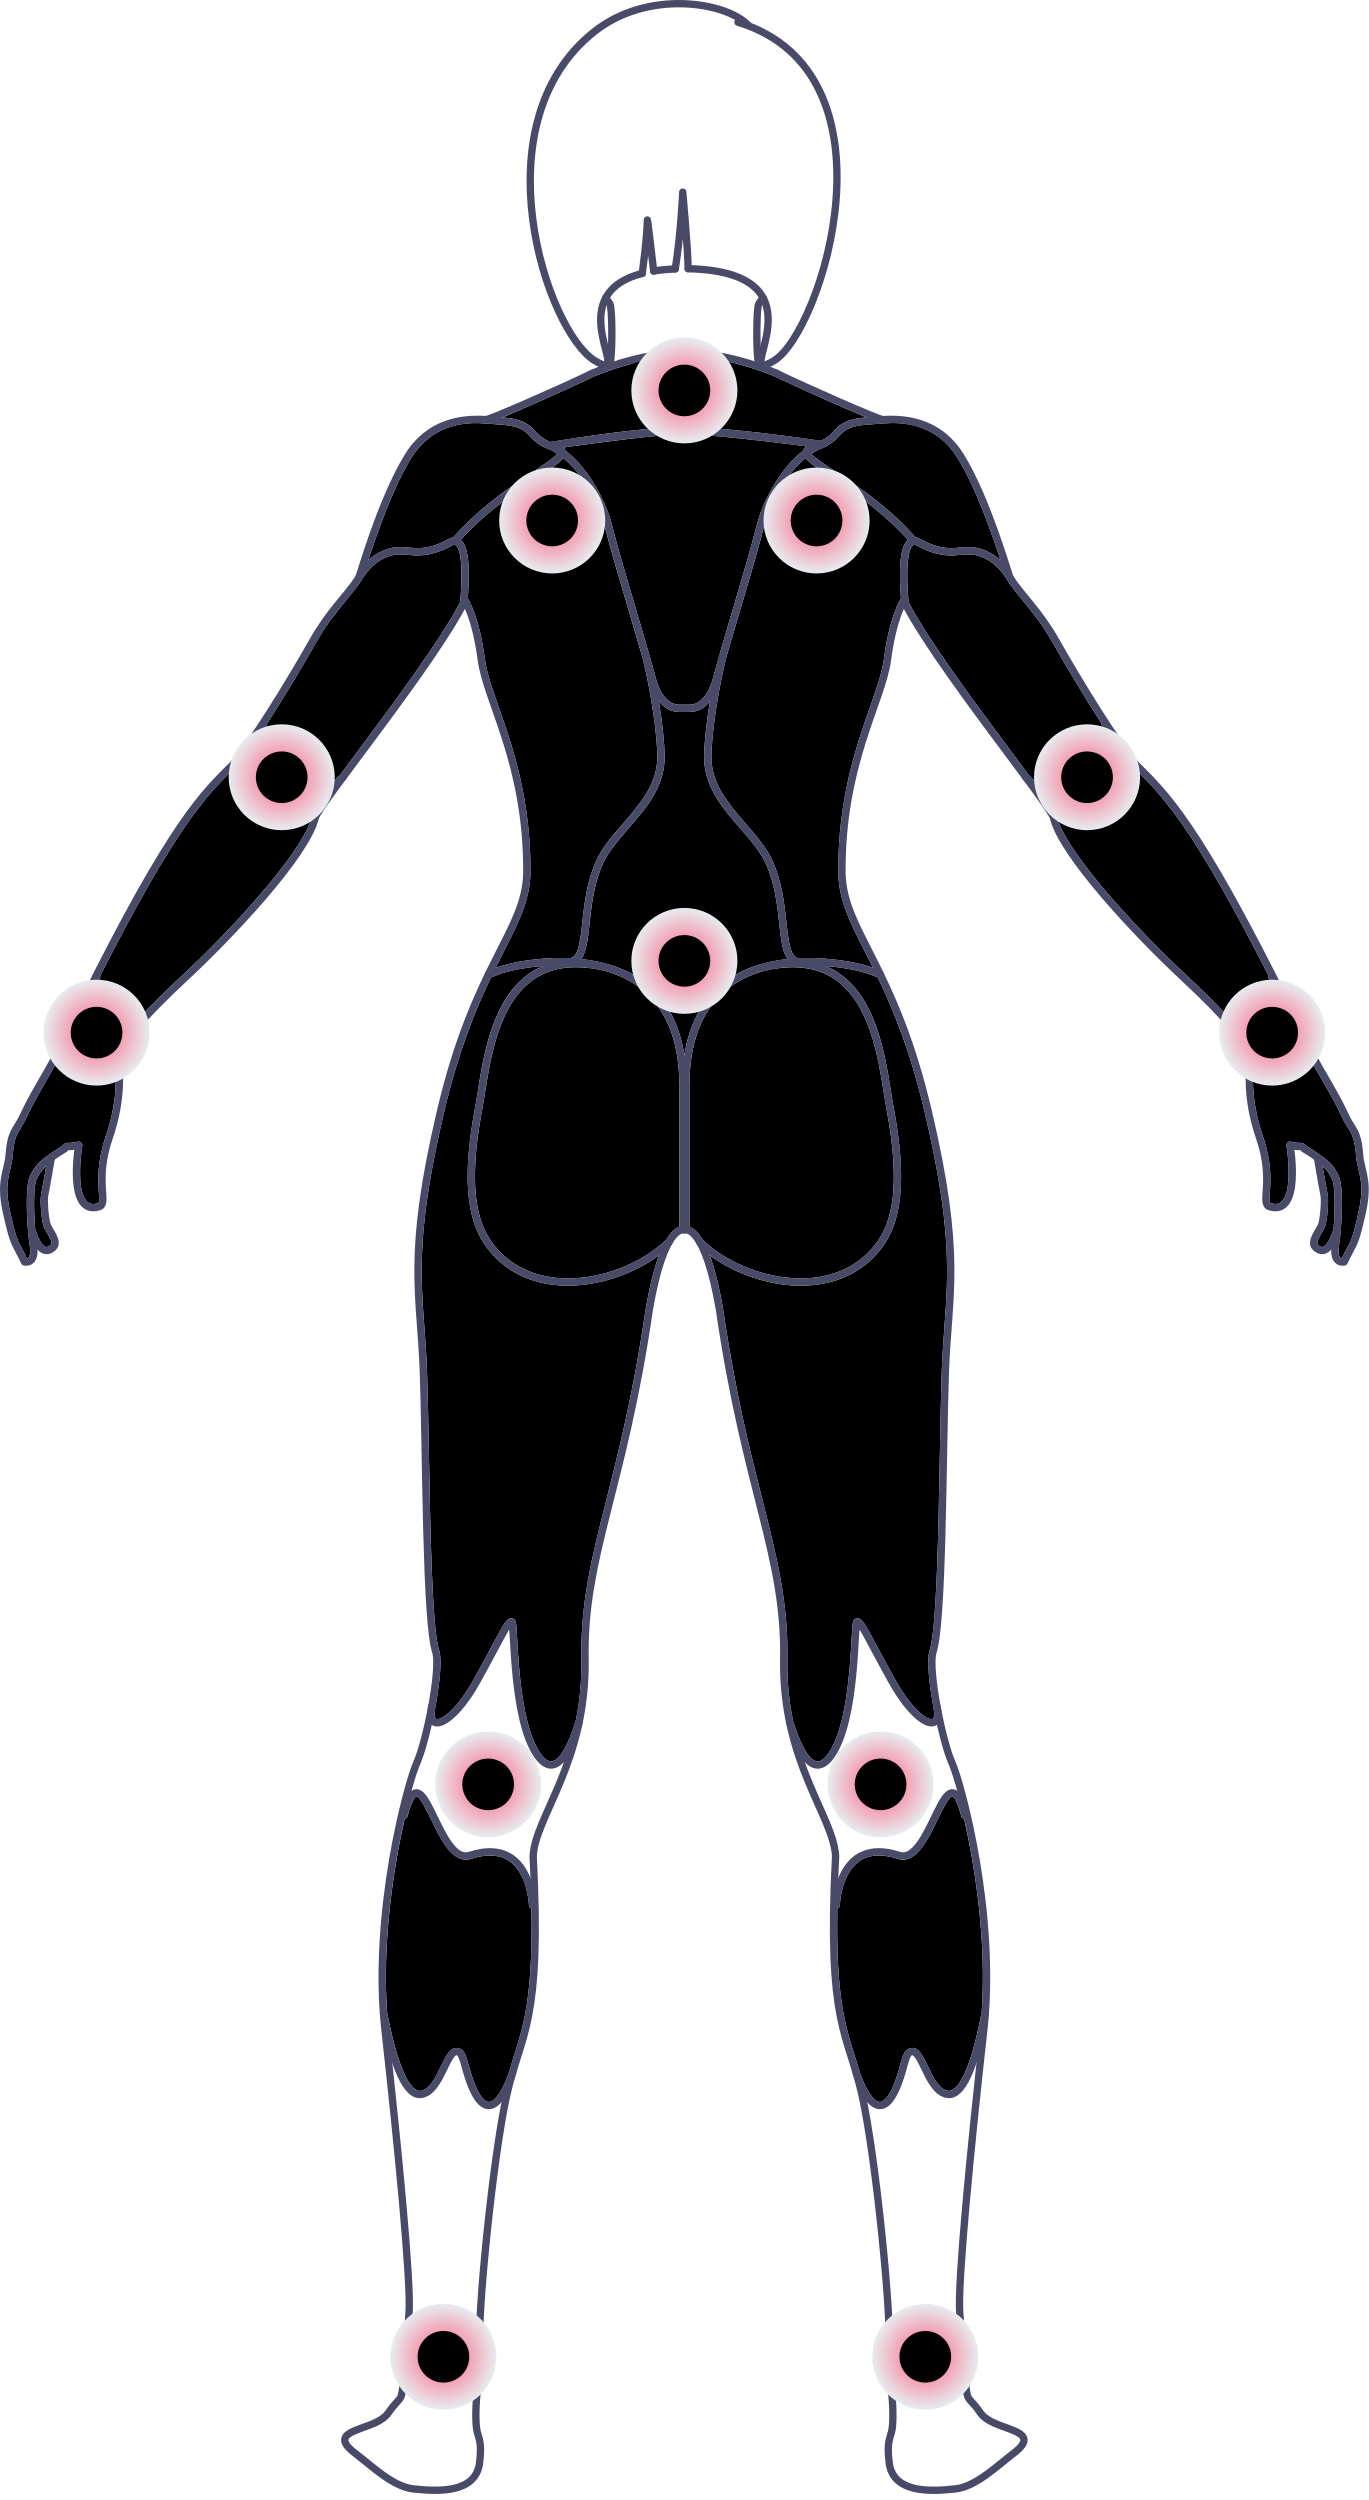
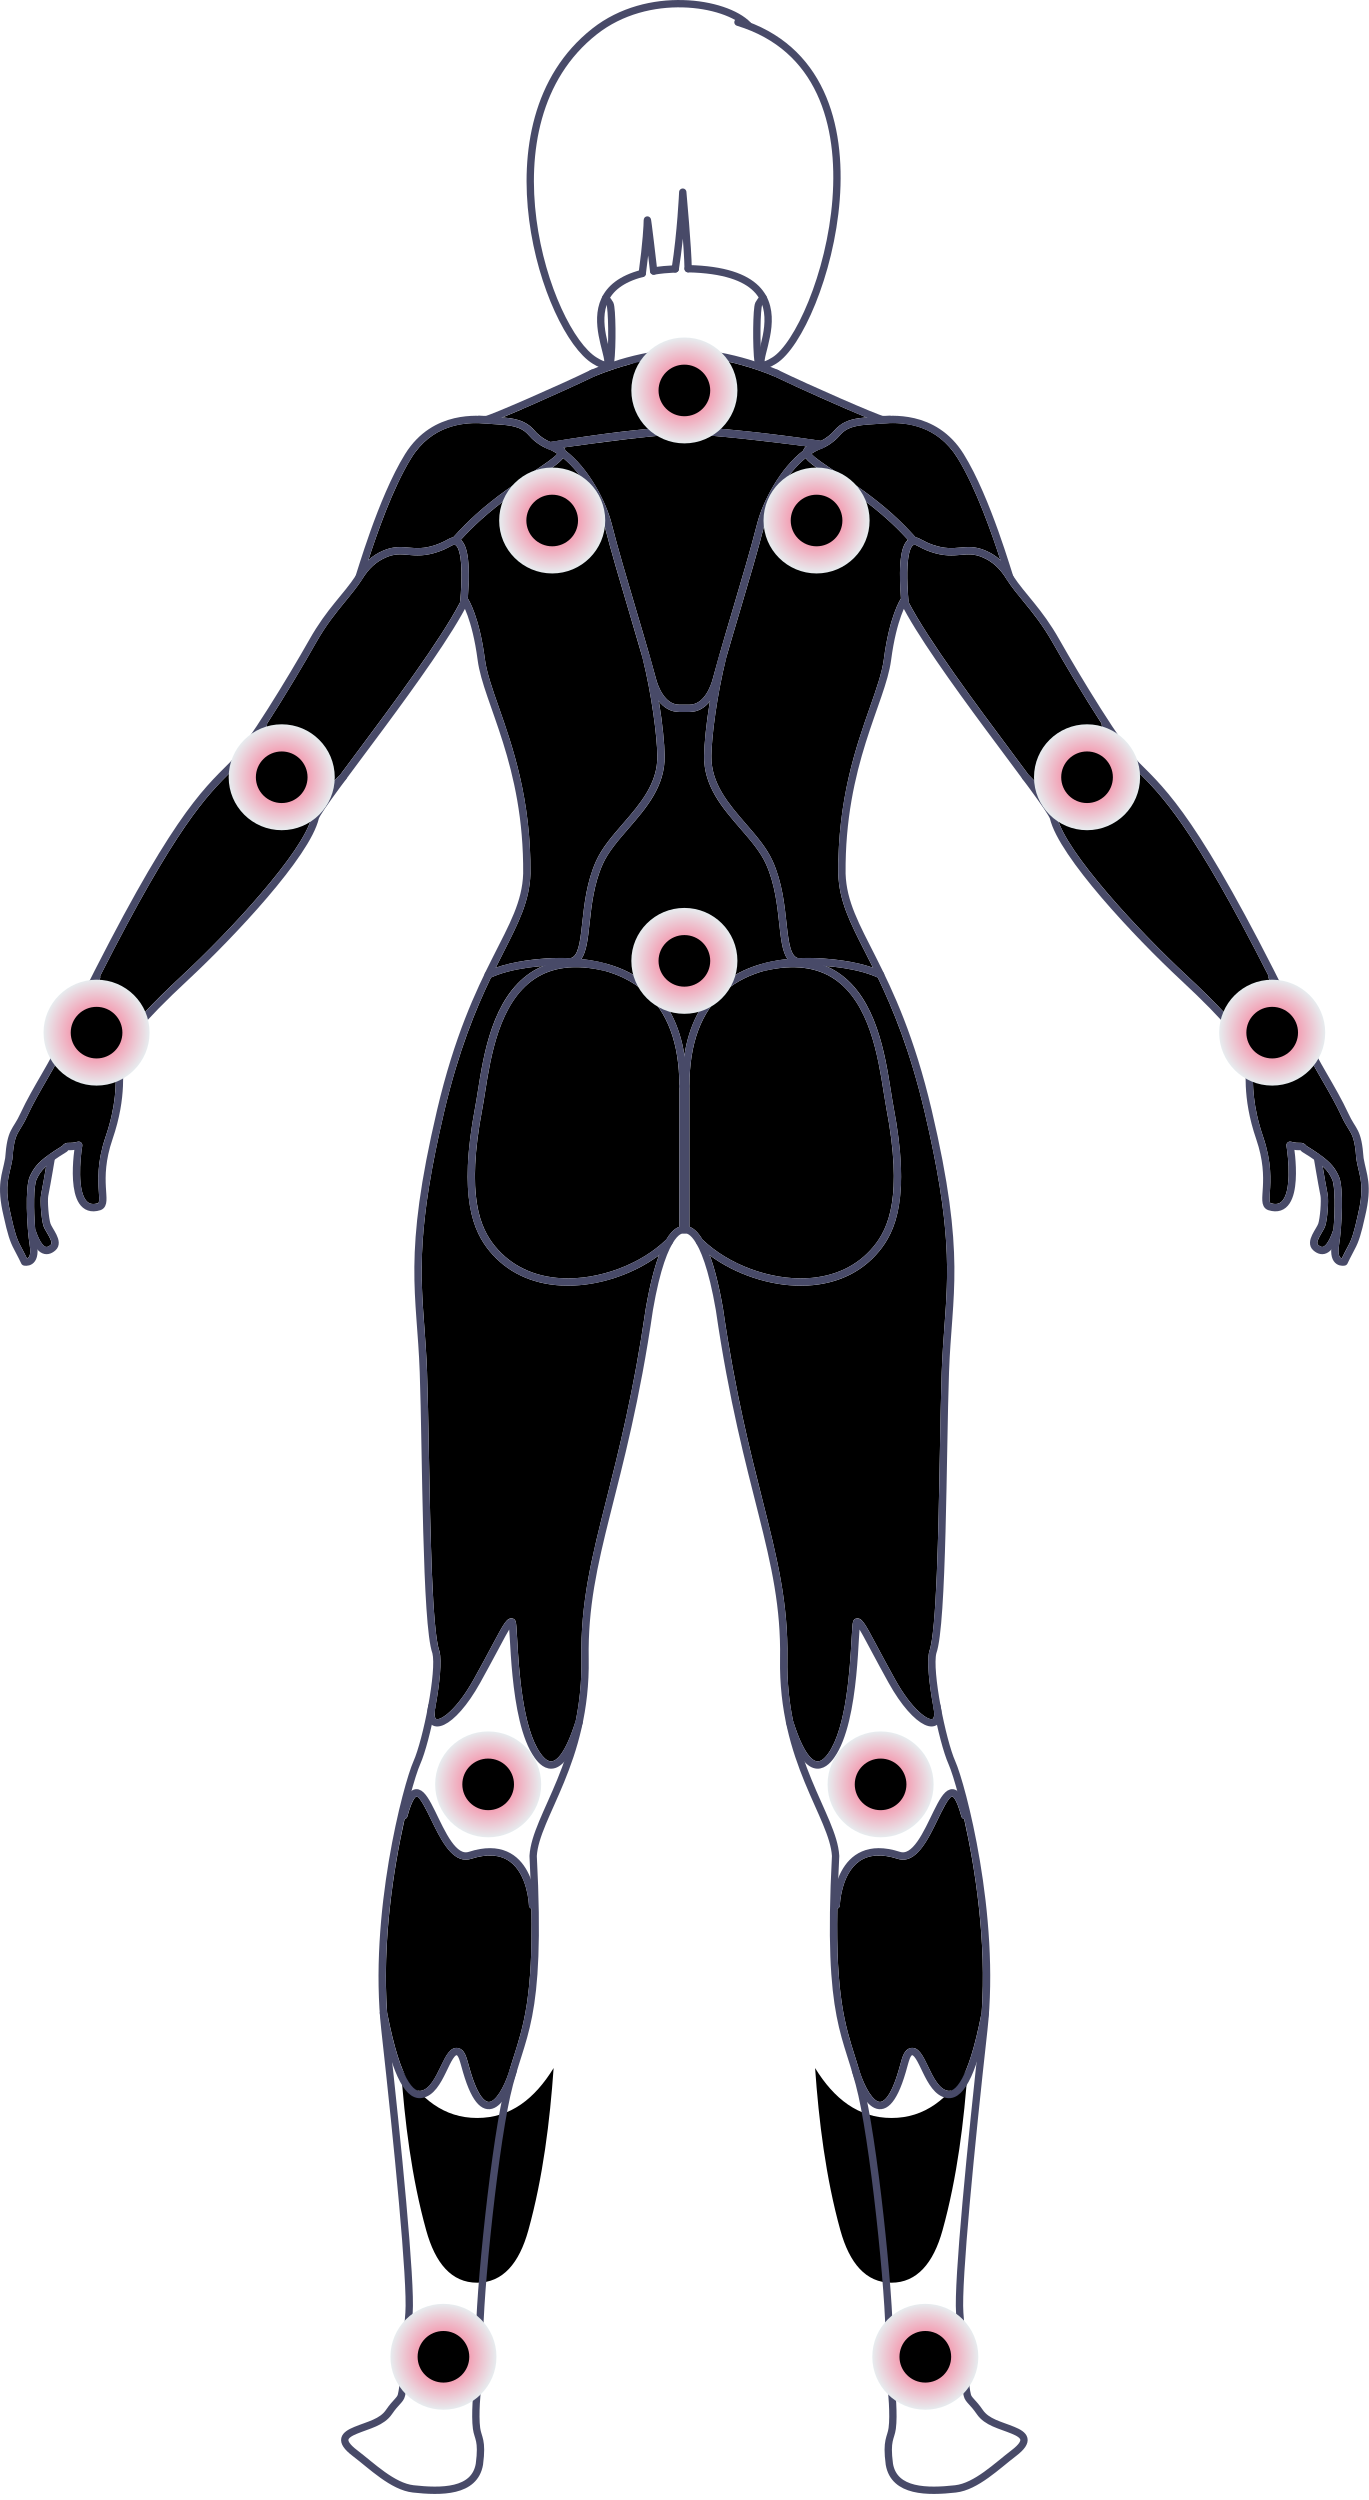
<svg xmlns="http://www.w3.org/2000/svg" viewBox="0 0 660.46 1206.46" fill="none" class="w-full mc:h-[700px] 2xl:h-[90vh] 3xl:h-[95vh] 4xl:h-screen sm:mx-auto object-fit">
  <defs>
    <radialGradient id="jointradial" cx="50%" cy="50%" r="50%" fx="50%" fy="50%">
      <stop offset="0%" style="stop-color: rgb(254, 91, 127); stop-opacity: 1;" />
      <stop offset="100%" style="stop-color: rgb(231, 236, 239); stop-opacity: 1;" />
    </radialGradient>
  </defs>
  <g>
    <path d="M309.94,131.94c-41.24,10.69-2.61,54.46-22.92,42.1-23.08-14.05-56.61-114.29-.12-158.85,25.77-20.33,63.21-14.33,74.07-3.12" fill="none" stroke="#484a68" stroke-linecap="round" stroke-linejoin="round" stroke-width="3.54" />
    <path d="M325.87,129.76c-3.85.18-7.32.52-10.42,1.04" fill="none" stroke="#484a68" stroke-linecap="round" stroke-linejoin="round" stroke-width="3.54" />
    <path d="M356.13,10.73c79.94,24.39,40.53,149.25,17.44,163.3-22.75,13.85,28.46-42.74-41.48-44.36" fill="none" stroke="#484a68" stroke-linecap="round" stroke-linejoin="round" stroke-width="3.54" />
  </g>
  <g id="lowerback" class="bodymap text-mw-gray active:text-mw-red-700 lg:hover:text-mw-red-100">
    <path d="M380.01,462.82c-11.24,1.19-23.1,4.71-32.54,12.83-9.15,7.88-14.91,19.1-17.19,33.46-2.3-14.36-8.05-25.58-17.2-33.46-9.43-8.11-21.3-11.63-32.53-12.83,2.5-3.6,3.18-9.88,3.98-17.21.92-8.48,2.06-19.06,6.36-28.62,2.66-5.91,7.36-11.34,12.35-17.1,8.72-10.06,17.74-20.47,17.53-35.15-.09-5.99-1.05-15.55-2.79-26.26,2.29,2.84,5.49,5.12,9.88,5.12h4.83c4.4,0,7.59-2.28,9.88-5.12-1.75,10.71-2.7,20.27-2.79,26.26-.21,14.69,8.81,25.09,17.53,35.15,4.99,5.76,9.69,11.19,12.35,17.1,4.3,9.56,5.44,20.14,6.37,28.63.79,7.32,1.47,13.61,3.98,17.2Z" fill="currentColor" />
  </g>
  <g id="traps" class="bodymap text-mw-gray active:text-mw-red-700 lg:hover:text-mw-red-100">
    <path d="M251.9,197.43c.12-.06.25-.11.37-.17,1.81-.78,3.7-1.6,5.61-2.44.13-.06.27-.11.39-.17,10.01-4.41,20.95-9.38,27.91-12.74,0,0,.02-.02.03,0,.05-.02.12-.04.18-.07.12-.05,7.19-3.23,17.36-5.97,10.51-4.17,18.24-5.25,32.85-3.65,19.8,1.64,37.37,9.53,37.57,9.63.08.04.17.07.25.09,11.09,5.36,32.27,14.8,43.67,19.48-5.23.44-9.55,1.27-13.08,4.06-1.07.84-1.74,1.58-2.38,2.3-.68.77-1.39,1.56-2.75,2.63-1.32,1.04-2.54,1.79-3.67,2.34h0s-.04,0-.05,0c-.16-.03-.35-.05-.59-.09-.05,0-.12-.02-.17-.03-.23-.04-.48-.07-.75-.11-.08-.02-.17-.03-.26-.04h-.03c-.16-.03-.32-.05-.49-.07-.17-.03-.35-.05-.53-.08-.34-.05-.7-.11-1.08-.16h-.03c-.06,0-.12-.02-.19-.03-.18-.03-.35-.05-.53-.08-.1-.02-.2-.03-.31-.04-.09,0-.18-.03-.27-.04-.04,0-.07,0-.1-.02-.17-.02-.35-.04-.52-.07-.03,0-.05,0-.09-.02-.04,0-.07,0-.11,0,0,0-.03,0-.04,0-.19-.03-.39-.05-.58-.08-.04,0-.08-.02-.12-.02-.21-.04-.43-.06-.64-.1-.05,0-.1,0-.14-.02-.04,0-.07,0-.11-.02-.44-.06-.91-.12-1.38-.19-.35-.04-.7-.1-1.05-.15-.59-.08-1.21-.16-1.83-.25-.86-.12-1.75-.23-2.67-.35-.43-.06-.87-.12-1.31-.18-.3-.04-.59-.07-.9-.11-.27-.04-.56-.07-.85-.12-.36-.04-.74-.09-1.11-.14-.12-.02-.24-.03-.36-.04-1.33-.17-2.7-.34-4.1-.51-.76-.1-1.54-.19-2.32-.28-1.36-.16-2.73-.33-4.12-.49-.41-.04-.82-.09-1.23-.14-.21-.02-.43-.04-.65-.07-.61-.07-1.22-.14-1.83-.2-.23-.03-.47-.05-.7-.08-.38-.04-.77-.08-1.16-.12-.41-.04-.82-.09-1.24-.13-.41-.04-.82-.09-1.24-.12-.22-.03-.44-.05-.67-.07-.31-.04-.63-.06-.94-.1-.29-.03-.58-.06-.87-.09-.24-.03-.47-.04-.71-.07-.59-.06-1.19-.11-1.77-.17-.82-.08-1.66-.16-2.47-.23-.42-.04-.82-.07-1.23-.11l-1.22-.11c-.41-.04-.81-.07-1.21-.1-.41-.04-.81-.06-1.21-.1-.81-.06-1.59-.12-2.39-.18-.78-.06-1.56-.12-2.34-.16-.38-.03-.76-.05-1.14-.07-.76-.04-1.52-.09-2.26-.12-.37-.02-.74-.04-1.1-.05h-.05c-.27-.02-.53-.03-.79-.04-.08,0-.17,0-.25,0-.28,0-.56-.02-.84-.03-.35-.02-.71-.03-1.06-.04-.12,0-.25,0-.37,0-.03,0-.05,0-.07,0-.27,0-.53,0-.79-.02-.28,0-.56,0-.83-.02-.74,0-1.47-.02-2.17-.02-.25,0-.5,0-.75,0-20.32.14-57.83,6.33-63.22,7.23-.31-.12-.62-.24-.93-.34-1.22-.58-2.58-1.37-4.06-2.53-1.36-1.07-2.06-1.86-2.75-2.63-.64-.72-1.3-1.46-2.37-2.3-3.53-2.79-7.85-3.62-13.08-4.06,2.69-1.11,5.92-2.47,9.44-3.98Z" fill="currentColor" />
  </g>
  <g id="hands" class="bodymap text-mw-gray active:text-mw-red-700 lg:hover:text-mw-red-100">
    <path d="M638.26,562.82c.68,4,1.69,9.79,2.45,13.64.58,2.94-.12,12.02-1.18,15.18-.33.98-.97,2.08-1.67,3.24-1.59,2.68-2.81,4.98-1.71,5.93,1.33,1.15,2.06.96,2.3.88.74-.2,2.71-1.41,4.95-8.17.04-.1.07-.19.12-.28.81-9.57.76-21.05-.63-24.03-1.02-2.19-1.99-4.01-4.64-6.4Z" fill="currentColor" />
    <path d="M655.61,564.41c-.36-1.56-.74-3.18-1.06-5.01,0-.05,0-.11-.02-.17-.68-9.53-1.91-11.48-3.93-14.73-.91-1.48-1.96-3.14-3.15-5.74-2.69-5.86-6.23-11.99-9.66-17.92-3.83-6.64-7.45-12.92-9.19-17.73-2.05-5.64-5.32-11.41-7.3-14.67.54,6.88-1.25,12.79-5.39,16.09-1.91,1.53-5.1,2.98-8.8,2.98-.64,0-1.3-.04-1.97-.14-.33-.04-.64-.1-.95-.17.19.61.32,1.18.38,1.7.18,1.9.14,4.03.1,6.5-.14,7.56-.33,17.93,4.92,33.26,4.19,12.25,3.6,21.25,3.24,26.63-.19,2.68-.34,5,.33,5.33,2.21.68,3.9.48,5.17-.62,5.06-4.4,3.51-21,2.49-27.03-.1-.58.11-1.19.54-1.59.44-.41,1.05-.56,1.64-.42,2.33.58,3.45.56,4.2.54,1.41-.04,2.21.17,3.29,1.5,2.45,1.5,4.46,2.8,6.14,4.01.09.05.18.11.26.19,5.72,4.09,7.49,6.75,9.23,10.48,2.45,5.27,1.43,24.85.07,33.33-.66,4.12.2,5.47.61,5.86.23.21.5.33.74.38.64-1.33,1.84-3.77,3.14-6.13,1.73-3.17,2.84-6.77,4.61-14.82,2.76-11.56,1.63-16.34.32-21.89Z" fill="currentColor" />
    <path d="M21,591.65c-1.05-3.16-1.76-12.25-1.18-15.18.76-3.85,1.77-9.64,2.45-13.64-2.65,2.39-3.62,4.21-4.64,6.4-1.39,2.98-1.44,14.46-.63,24.03.05.09.09.19.12.28,2.24,6.76,4.21,7.96,4.95,8.17.24.07.97.27,2.3-.88,1.1-.95-.12-3.25-1.71-5.93-.69-1.16-1.34-2.26-1.67-3.24Z" fill="currentColor" />
    <path d="M56.33,507.21c-.31.07-.62.12-.95.17-.66.1-1.33.14-1.97.14-3.7,0-6.89-1.45-8.8-2.98-4.14-3.3-5.93-9.21-5.39-16.09-1.99,3.26-5.26,9.02-7.29,14.67-1.75,4.81-5.37,11.09-9.2,17.73-3.43,5.93-6.97,12.06-9.66,17.92-1.19,2.6-2.23,4.27-3.15,5.74-2.02,3.25-3.24,5.2-3.93,14.73,0,.05,0,.11-.02.17-.32,1.84-.7,3.45-1.06,5.01-1.31,5.55-2.44,10.33.31,21.85,1.77,8.09,2.89,11.69,4.63,14.86,1.28,2.36,2.49,4.8,3.13,6.13.25-.05.51-.16.74-.38.41-.39,1.28-1.73.62-5.86-1.36-8.48-2.39-28.06.06-33.33,1.75-3.72,3.5-6.4,9.23-10.49.08-.06.17-.12.26-.18,1.68-1.2,3.7-2.51,6.14-4.01,1.08-1.33,1.89-1.53,3.29-1.5.74.02,1.87.04,4.2-.54.59-.14,1.2,0,1.64.42.43.41.65,1.01.54,1.59-1.02,6.03-2.57,22.63,2.49,27.03,1.27,1.1,2.96,1.3,5.17.62.66-.33.51-2.65.34-5.33-.36-5.38-.96-14.38,3.23-26.63,5.25-15.32,5.06-25.69,4.92-33.26-.04-2.47-.08-4.6.09-6.48.06-.53.19-1.11.39-1.73Z" fill="currentColor" />
  </g>
  <g id="forearms" class="bodymap text-mw-gray active:text-mw-red-700 lg:hover:text-mw-red-100">
    <path d="M613.72,501.78c-.35.28-3.59,2.73-8.06,2.1-1.4-.19-2.62-.67-3.67-1.27-4.38-7.17-14.25-17.86-29.86-32.37-21.84-20.31-58.01-58.94-62.02-76.09,0-.04-.02-.09-.04-.13-.36-1.12-1.61-3.22-3.78-6.39,2.71,1.8,4.97,2.67,6.87,2.67.66,0,1.28-.11,1.85-.32,4.37-1.6,4.69-8.12,5-14.43.17-3.57.41-8.47,1.67-9.39,1.35-.99,4.1.13,6.53,1.13,2.92,1.19,5.96,2.42,8.06.55,1.49-1.34,2.19-3.8.96-10.26,3.98,5.78,7.52,10.48,10.06,13.01l1.42,1.42c11.99,11.91,26.75,26.58,63.53,99.03-.14.46-.11.97.16,1.42,7.56,12.98,6.61,25.1,1.33,29.33Z" fill="currentColor" />
    <path d="M154.26,387.62c-2.17,3.17-3.42,5.26-3.78,6.39-.02.04-.03.09-.04.13-4.01,17.16-40.17,55.78-62.02,76.09-15.61,14.5-25.48,25.19-29.86,32.37-1.05.6-2.28,1.08-3.68,1.27-4.48.64-7.71-1.81-8.06-2.1-5.28-4.23-6.23-16.35,1.33-29.33.27-.45.31-.96.16-1.42,36.79-72.46,51.53-87.12,63.53-99.03l1.42-1.42c2.54-2.54,6.09-7.24,10.07-13.02-1.24,6.48-.53,8.95.96,10.28,2.1,1.88,5.13.65,8.06-.55,2.43-1,5.18-2.12,6.53-1.13,1.26.92,1.5,5.81,1.67,9.39.31,6.31.63,12.83,5,14.43.58.21,1.2.32,1.85.32,1.9,0,4.16-.88,6.87-2.67Z" fill="currentColor" />
  </g>
  <g id="triceps" class="bodymap text-mw-gray active:text-mw-red-700 lg:hover:text-mw-red-100">
    <path d="M533.9,365.2c-.45.4-3.09-.67-4.36-1.19-3.12-1.27-7.01-2.87-9.96-.71-2.62,1.92-2.85,6.63-3.12,12.07-.21,4.43-.51,10.49-2.68,11.29-1.21.44-5.32.08-17.43-12.78,0,0,0,0-.02-.02,0,0,0-.02-.02-.03-2.3-3.1-4.88-6.58-7.76-10.45-17.18-23.05-40.56-54.4-50.07-72.78h0c-2.06-24.21,1.46-27.34,2.6-27.73.36-.12.64-.02,2.12.79,1.28.7,3.05,1.65,5.84,2.63,6.48,2.24,10.81,1.84,14.63,1.5,3.45-.32,6.42-.58,10.55,1.19,4.74,2.03,8.43,5.4,11.59,10.61.03.04.05.09.08.13h0s.02.04.03.06c2.38,3.65,5.07,6.92,7.91,10.38,4.34,5.29,9.27,11.28,14.3,20.2,5.24,9.29,14.76,25.38,23.52,38.89h0c-.04.26-.03.52.04.78,3.7,12.99,2.47,14.92,2.19,15.17Z" fill="currentColor" />
    <path d="M222.06,290.59h0c-9.51,18.39-32.89,49.74-50.07,72.79-2.9,3.88-5.49,7.38-7.81,10.49,0,0-.02.02-.02.03-12.09,12.83-16.19,13.19-17.4,12.75-2.17-.8-2.46-6.86-2.68-11.29-.27-5.44-.5-10.15-3.12-12.07-2.94-2.16-6.83-.57-9.96.71-1.27.52-3.91,1.59-4.36,1.19-.28-.26-1.52-2.19,2.19-15.17.07-.26.09-.52.04-.77h0c8.76-13.51,18.28-29.6,23.52-38.9,5.03-8.92,9.96-14.91,14.31-20.2,2.8-3.42,5.45-6.64,7.81-10.24.04-.04.06-.1.1-.14.02-.02.03-.04.04-.06.03-.04.04-.08.07-.12,3.17-5.21,6.85-8.59,11.6-10.62,4.13-1.78,7.11-1.51,10.55-1.19,3.82.35,8.15.74,14.63-1.5,2.79-.97,4.55-1.93,5.84-2.63,1.48-.81,1.76-.91,2.13-.78,1.13.38,4.65,3.51,2.59,27.71Z" fill="currentColor" />
  </g>
  <g id="calves" class="bodymap text-mw-gray active:text-mw-red-700 lg:hover:text-mw-red-100">
    <path d="M473.74,971.18c-6.85,35.29-13.61,38.19-16.21,37.81-4.33-.65-7.19-6.57-9.69-11.81-2.5-5.19-4.65-9.69-8.52-8.79-2.86.69-3.74,3.86-4.95,8.24-.19.73-.42,1.52-.66,2.34-4.01,13.81-7.63,15.35-9,15.38h-.04c-3.31,0-7.37-7.15-9.69-14.25-.04-.11-.07-.21-.11-.32,0-.02,0-.04-.02-.06-.07-.24-.13-.47-.21-.7-.03-.11-.05-.21-.09-.32-.65-2.18-1.31-4.26-1.96-6.31-4.73-14.93-9.24-29.14-8.5-71.3.69-.21,1.2-.86,1.21-1.63,0-.15.51-14.98,9.36-21.23,4.63-3.26,10.86-3.67,18.53-1.19,8.78,2.84,14.64-9.25,19.34-18.98,2.01-4.16,5.37-11.1,6.97-11.1.02,0,.04,0,.04,0,.08,0,1.88.27,4.4,9.63.18.65.71,1.13,1.34,1.26,5.35,23.71,10.86,59.33,8.45,93.34Z" fill="currentColor" />
    <path d="M247.94,992.39c-.66,2.05-1.31,4.13-1.96,6.31-.12.4-.25.81-.37,1.22,0,0,0,.02,0,.03s0,.02,0,.03,0,0,0,.02c0,.04-.03.08-.04.12-2.3,7.1-6.36,14.24-9.68,14.24h-.04c-1.37-.03-4.99-1.57-9-15.38-.24-.82-.46-1.61-.66-2.35-1.21-4.38-2.08-7.54-4.95-8.23-3.86-.9-6.01,3.59-8.51,8.79-2.52,5.24-5.36,11.17-9.7,11.81-2.6.39-9.36-2.51-16.21-37.8h0c-2.42-34,3.09-69.62,8.45-93.34.63-.13,1.16-.6,1.34-1.27,2.53-9.35,4.32-9.63,4.4-9.63.02,0,.03,0,.04,0,1.6,0,4.95,6.95,6.97,11.1,4.23,8.74,9.38,19.4,16.77,19.4.82,0,1.68-.13,2.57-.42,7.67-2.48,13.9-2.07,18.52,1.19,8.86,6.26,9.36,21.09,9.37,21.23.02.77.52,1.41,1.21,1.63.74,42.15-3.77,56.37-8.5,71.3Z" fill="currentColor" />
+     <path d="M393.35,998c1.8,25.5,5.1,52.7,12.2,78.3,4.4,15.9,12.3,25.3,24.6,25.3s20.3-9.4,24.7-25.3c7.1-25.6,10.4-52.8,12.2-78.3-9.4,14.8-20.7,24.1-36.8,24.1s-27.8-9.3-36.9-24.1Z" fill="currentColor" />
+     <path d="M267.17,998c-1.8,25.5-5.1,52.7-12.2,78.3-4.4,15.9-12.3,25.3-24.7,25.3s-20.2-9.4-24.6-25.3c-7.1-25.6-10.4-52.8-12.2-78.3,9.3,14.8,20.7,24.1,36.8,24.1s27.8-9.3,36.9-24.1Z" fill="currentColor" />
  </g>
  <g id="hamstrings" class="bodymap text-mw-gray active:text-mw-red-700 lg:hover:text-mw-red-100">
    <path d="M455.76,640.3c-.5,6.77-1.02,13.77-1.3,21.69-.36,10.38-.62,24.22-.89,38.86-.7,38.51-1.58,86.43-5.08,95.97-.02.05-.04.11-.05.18-1.17,4.69-.05,15.49,1.94,26.48,0,0,0,.02,0,.03,0,.09,0,.18.03.27.77,3.57.32,5.51-.43,5.8-2.06.78-9.75-4.19-18.08-19.22-3.85-6.94-6.68-12.25-8.96-16.52-5.85-10.97-7.06-13.25-9.73-12.77-1.56.29-1.69,1.84-1.87,3.8-.12,1.42-.23,3.38-.37,5.86-.79,14-2.42,43.12-11.33,55.53-1.97,2.74-3.82,4-5.5,3.72-2.08-.34-6.34-3.31-11.4-19.47,0-.03-.02-.06-.04-.09h0c-1.83-8.9-2.92-18.78-2.72-29.91.47-27.26-5.09-49.22-12.12-77.02-5.83-23.06-13.1-51.75-18.92-91.86-2-11.65-4.22-19.94-6.42-25.84,12.23,9.1,28.76,14.68,43.99,14.68,1.09,0,2.17-.04,3.24-.09,14.31-.77,26.27-6.51,34.55-16.59,7.62-9.28,15.3-25.56,6.93-69.54-.42-2.19-.83-4.82-1.28-7.61-2.81-17.83-7.07-44.77-25.27-57.1-1.99-1.34-4.09-2.47-6.3-3.38,2.93.23,5.63.56,7.98.91,6.98,1.04,12.65,2.58,17.26,4.69h0c7.27,15.16,15.61,35.23,22.56,64.75,13.13,55.84,11.49,78.06,9.57,103.79Z" fill="currentColor" />
    <path d="M318.02,605.8c-2.2,5.89-4.41,14.2-6.42,25.87-5.81,40.06-13.08,68.76-18.91,91.81-7.04,27.8-12.59,49.76-12.12,77.02.19,11.15-.9,21.05-2.73,29.94v.02s-.02.03-.02.04c-5.07,16.17-9.32,19.14-11.41,19.47-1.67.27-3.54-.98-5.5-3.72-8.91-12.4-10.55-41.52-11.33-55.52-.14-2.49-.26-4.45-.37-5.87-.18-1.96-.31-3.5-1.87-3.8-2.66-.49-3.88,1.8-9.73,12.76-2.28,4.27-5.1,9.59-8.96,16.53-8.33,15.02-15.99,19.99-18.08,19.22-.75-.28-1.21-2.22-.43-5.8.02-.09.03-.18.03-.27,0,0,0-.02,0-.03,1.99-10.99,3.11-21.79,1.94-26.48-.02-.06-.04-.12-.05-.18-3.5-9.54-4.38-57.45-5.08-95.96-.27-14.65-.52-28.5-.89-38.88-.28-7.92-.81-14.92-1.3-21.69-1.91-25.73-3.56-47.95,9.57-103.79,6.95-29.53,15.3-49.6,22.57-64.75,4.62-2.11,10.28-3.65,17.25-4.69,2.35-.35,5.04-.68,7.98-.91-2.22.91-4.32,2.04-6.3,3.38-18.2,12.33-22.46,39.27-25.27,57.1-.44,2.79-.86,5.41-1.28,7.61-8.37,43.97-.69,60.25,6.93,69.54,8.29,10.08,20.24,15.82,34.55,16.59,1.07.06,2.15.09,3.24.09,15.22,0,31.75-5.58,43.99-14.67Z" fill="currentColor" />
  </g>
  <g id="glutes" class="bodymap text-mw-gray active:text-mw-red-700 lg:hover:text-mw-red-100">
    <path d="M421.57,601.54c-7.65,9.29-18.71,14.58-32,15.31-17.81.96-38.11-6.56-50.6-18.7,0,0,0,0,0-.02-1.69-2.84-3.3-4.44-4.69-5.34-.59-.37-1.13-.61-1.6-.76,0-.07.02-.14.02-.22v-67.59c0-20.7,5.75-36.13,17.09-45.88,5.74-4.95,12.49-8.06,19.44-9.95h0c.12,0,.24,0,.35-.04,13.43-3.03,24.57-1.65,33.12,4.14,16.93,11.46,21.04,37.49,23.76,54.72.44,2.81.87,5.48,1.29,7.72,8.1,42.53.95,57.95-6.19,66.63Z" fill="currentColor" />
    <path d="M327.87,592.03c-.48.15-1.02.39-1.6.76-1.4.89-3,2.5-4.69,5.34,0,0,0,0,0,.02-12.49,12.15-32.81,19.66-50.59,18.7-13.3-.73-24.36-6.02-32-15.31-7.14-8.68-14.29-24.1-6.19-66.63.43-2.24.85-4.9,1.29-7.72,2.72-17.23,6.83-43.26,23.76-54.72,8.55-5.79,19.7-7.18,33.12-4.14.12.04.24.04.35.04h0c6.96,1.89,13.7,5.01,19.44,9.95,11.33,9.76,17.09,25.19,17.09,45.88,0,.06,0,.12,0,.18v67.41c0,.08,0,.15.02.22Z" fill="currentColor" />
  </g>
  <g id="lats" class="bodymap text-mw-gray active:text-mw-red-700 lg:hover:text-mw-red-100">
    <path d="M434.78,288.86s-.07.09-.1.13c-.22.34-5.47,8.5-8.15,29.1-.85,6.51-3.57,14.25-6.72,23.23-6.58,18.72-15.58,44.36-15.28,80.36.43,13.14,5.65,23.42,12.89,37.65,1.23,2.42,2.53,4.97,3.88,7.7-4.12-1.48-8.89-2.61-14.42-3.43-5.69-.85-13.3-1.57-21.55-1.17-3.8-.78-4.69-7.1-5.79-17.18-.95-8.73-2.13-19.62-6.66-29.69-2.87-6.38-7.75-12.01-12.9-17.96-8.29-9.56-16.86-19.46-16.67-32.79.14-9.71,2.63-29.07,7.13-47.32l.03-.11c2.02-7.08,4.3-14.73,6.66-22.67,4.27-14.38,8.68-29.24,11.69-41.11,2.87-11.32,10.65-24.95,19.93-32.52,1.97,2.53,6.37,5.43,12.83,9.71,7.78,5.15,17.48,11.56,26.88,20.06,3.36,3.03,6.55,6.21,9.7,9.67-2.7,2.3-4.87,8.75-3.38,28.34Z" fill="currentColor" />
    <path d="M317.22,364.79c.19,13.33-8.37,23.23-16.67,32.79-5.16,5.95-10.03,11.58-12.9,17.96-4.53,10.08-5.71,20.95-6.66,29.69-1.1,10.09-1.99,16.4-5.78,17.18-8.25-.39-15.87.32-21.56,1.17-5.53.82-10.29,1.96-14.42,3.43,1.36-2.73,2.65-5.27,3.88-7.7,7.23-14.23,12.46-24.51,12.89-37.69.3-35.95-8.7-61.59-15.28-80.31-3.15-8.97-5.87-16.71-6.72-23.23-2.68-20.6-7.93-28.76-8.15-29.1-.03-.04-.06-.09-.09-.12,1.5-19.62-.69-26.06-3.39-28.35,3.15-3.46,6.35-6.64,9.7-9.67,9.41-8.49,19.1-14.91,26.88-20.06,6.47-4.28,10.86-7.18,12.83-9.72,9.28,7.56,17.06,21.2,19.93,32.52,3,11.87,7.43,26.74,11.7,41.12,2.34,7.91,4.61,15.55,6.63,22.6,0,.02.02.03.02.04v.02c4.51,18.27,7.01,37.69,7.15,47.42Z" fill="currentColor" />
  </g>
  <g id="rear-shoulders" class="bodymap text-mw-gray active:text-mw-red-700 lg:hover:text-mw-red-100">
    <path d="M482.79,270.28c-2.14-1.93-4.5-3.42-7.17-4.57-4.95-2.13-8.68-1.8-12.27-1.46-3.63.33-7.4.67-13.15-1.32-2.51-.88-4.13-1.75-5.3-2.39-1.05-.58-2-1.09-3.05-1.22h0c-3.58-4.02-7.18-7.64-11.01-11.11-9.61-8.67-19.84-15.44-27.31-20.39-4.94-3.27-10.46-6.92-11.99-8.82,1.15-.76,2.31-1.42,3.49-1.96.66-.23,1.39-.5,2.16-.87,1.46-.66,3.11-1.61,4.88-3.01,1.6-1.27,2.45-2.21,3.19-3.05.59-.65,1.1-1.22,1.93-1.88,3.68-2.9,9.07-3.22,15.89-3.63,2.05-.12,4.17-.25,6.45-.45h.03c7.41-.1,22.56.81,32.49,16.82,8.94,14.4,16.76,37,20.74,49.29Z" fill="currentColor" />
    <path d="M268.97,218.98c-1.55,1.96-7.04,5.59-11.95,8.85-7.47,4.95-17.71,11.71-27.31,20.39-3.83,3.46-7.43,7.09-11.01,11.1h0c-1.05.14-1.99.65-3.04,1.23-1.18.64-2.8,1.51-5.31,2.39-5.75,1.99-9.51,1.65-13.15,1.32-3.6-.34-7.32-.67-12.27,1.46-2.67,1.14-5.03,2.64-7.17,4.56,3.99-12.29,11.8-34.88,20.74-49.28,9.93-16,25.08-16.92,32.49-16.82h.03c2.29.2,4.4.33,6.45.45,6.82.41,12.21.73,15.9,3.64.82.65,1.33,1.21,1.92,1.87.74.84,1.6,1.79,3.19,3.05,1.72,1.36,3.32,2.29,4.75,2.95.09.04.18.09.27.11.42.2.81.36,1.19.5,0,0,.03.02.04.02.02,0,.04.02.06.03.04,0,.07.03.11.04.21.08.42.15.62.22,1.17.54,2.33,1.19,3.47,1.94Z" fill="currentColor" />
  </g>
  <g id="traps-middle" class="bodymap text-mw-gray active:text-mw-red-700 lg:hover:text-mw-red-100">
    <path d="M389.11,215.37c-.58.38-1.04.89-1.32,1.65-.04.13-.09.27-.12.41-11.23,8.53-19.62,24.77-22.29,35.29-2.99,11.79-7.39,26.62-11.65,40.97-2.37,7.99-4.66,15.7-6.69,22.83-1.11,3.88-2.14,7.58-3.07,11.06-.78,2.93-3.9,12.48-11.28,12.48h-4.83c-7.38,0-10.5-9.56-11.28-12.48-.93-3.45-1.94-7.11-3.04-10.96,0-.02,0-.04-.02-.05,0-.03,0-.05-.02-.08-2.03-7.1-4.31-14.8-6.68-22.77-4.26-14.35-8.67-29.18-11.65-40.98-2.68-10.54-11.07-26.78-22.31-35.3-.03-.14-.07-.27-.12-.41-.15-.43-.38-.79-.66-1.09,13.23-1.89,43.25-6.01,56.33-6.34.2,0,.41,0,.61,0,.2,0,.41,0,.6,0,.35,0,.7,0,1.05,0,.31,0,.62,0,.93,0,.37,0,.74,0,1.13.03,14.25.45,43.01,4.02,56.37,5.76Z" fill="currentColor" />
  </g>
  <g>
    <path d="M256.99,919.42s-.84-33.56-30.2-24.07c-16,5.17-22.57-53.82-31.92-19.23" fill="none" stroke="#484a68" stroke-linecap="round" stroke-linejoin="round" stroke-width="3.54" />
    <path d="M127.13,349.54c-8.78,30.8,6.47,10.55,12.79,15.18,6.44,4.72-6.07,44.07,25.78,10.13" fill="none" stroke="#484a68" stroke-linecap="round" stroke-linejoin="round" stroke-width="3.54" />
    <path d="M46.63,471.55c-7.79,13.37-7.25,26.53-.9,31.6,1.63,1.3,5.2,3.07,9.41,2.47,5.62-.8,8.68-5.31,9.22-6.13" fill="none" stroke="#484a68" stroke-linecap="round" stroke-linejoin="round" stroke-width="3.54" />
    <path d="M173.13,278.81c2.88-4.79,6.66-8.97,12.49-11.47,9.27-3.99,13.32,1.41,25.31-2.73,5.97-2.07,7.04-4.13,9.12-3.41,3.13,1.05,5.71,7.35,3.76,29.88v.02" fill="none" stroke="#484a68" stroke-linecap="round" stroke-linejoin="round" stroke-width="3.54" />
    <path d="M231.13,202.41c10.35.92,18.04.3,23.31,4.46,2.04,1.6,2.36,2.75,5.12,4.92,6.31,4.98,10.77,3.77,11.51,5.82,1.67,4.7-20.24,13.91-40.19,31.92-4.51,4.08-8.28,8.03-11.38,11.53" fill="none" stroke="#484a68" stroke-linecap="round" stroke-linejoin="round" stroke-width="3.54" />
    <path d="M275.02,464.24c10.58-1.12,4.57-26.43,14.25-47.97,7.42-16.52,30.04-29.2,29.72-51.5-.15-10.41-2.89-30.34-7.2-47.82" fill="none" stroke="#484a68" stroke-linecap="round" stroke-linejoin="round" stroke-width="3.54" />
    <path d="M235.59,470.44c5.34-2.55,11.54-4.1,18.33-5.11,23.46-3.49,75.7-4.21,75.7,58.89" fill="none" stroke="#484a68" stroke-linecap="round" stroke-linejoin="round" stroke-width="3.54" />
    <path d="M322.94,599.28c-20.17,19.75-63.51,29.92-85.33,3.38-8.53-10.37-14.32-27.31-6.56-68.08,4.15-21.78,7.1-80.01,60.3-67.97" fill="none" stroke="#484a68" stroke-linecap="round" stroke-linejoin="round" stroke-width="3.54" />
    <path d="M208.39,823.4c-2.97,13.76,9.58,9.84,21.8-12.19,12.22-22.04,14.78-28.77,16.82-28.4,1.34.24.1,47.27,12.46,64.47,3.48,4.85,11.21,11.88,20.03-16.26" fill="none" stroke="#484a68" stroke-linecap="round" stroke-linejoin="round" stroke-width="3.54" />
    <path d="M247.69,999.16c-.12.44-.27.93-.46,1.49-2.86,8.8-12.89,30.51-22.11-1.19-1.53-5.28-2.13-8.83-4.32-9.36-5.46-1.27-7.93,19.19-17.53,20.63-6.97,1.04-13.08-12.73-18.23-39.31" fill="none" stroke="#484a68" stroke-linecap="round" stroke-linejoin="round" stroke-width="3.54" />
    <path d="M285.65,180.23s22.15-10.08,45.27-10.08" fill="none" stroke="#484a68" stroke-linecap="round" stroke-linejoin="round" stroke-width="3.54" />
    <line x1="329.62" y1="591.8" x2="329.62" y2="524.22" fill="none" stroke="#484a68" stroke-linecap="round" stroke-linejoin="round" stroke-width="3.54" />
    <path d="M403.55,919.42s.84-33.56,30.2-24.07c16,5.17,22.57-53.82,31.92-19.23" fill="none" stroke="#484a68" stroke-linecap="round" stroke-linejoin="round" stroke-width="3.54" />
    <path d="M533.41,349.54c8.78,30.8-6.47,10.55-12.79,15.18-6.44,4.72,6.07,44.07-25.78,10.13" fill="none" stroke="#484a68" stroke-linecap="round" stroke-linejoin="round" stroke-width="3.54" />
    <path d="M613.92,471.55c7.79,13.37,7.25,26.53.9,31.6-1.63,1.3-5.2,3.07-9.41,2.47-5.62-.8-8.68-5.31-9.22-6.13" fill="none" stroke="#484a68" stroke-linecap="round" stroke-linejoin="round" stroke-width="3.54" />
    <path d="M487.42,278.81c-2.88-4.79-6.66-8.97-12.49-11.47-9.27-3.99-13.32,1.41-25.31-2.73-5.97-2.07-7.04-4.13-9.12-3.41-3.13,1.05-5.71,7.35-3.76,29.88v.02" fill="none" stroke="#484a68" stroke-linecap="round" stroke-linejoin="round" stroke-width="3.54" />
    <path d="M429.41,202.41c-10.35.92-18.04.3-23.31,4.46-2.04,1.6-2.36,2.75-5.12,4.92-6.31,4.98-10.77,3.77-11.51,5.82-1.67,4.7,20.24,13.91,40.19,31.92,4.51,4.08,8.28,8.03,11.38,11.53" fill="none" stroke="#484a68" stroke-linecap="round" stroke-linejoin="round" stroke-width="3.54" />
    <path d="M385.52,464.24c-10.58-1.12-4.57-26.43-14.25-47.97-7.42-16.52-30.04-29.2-29.72-51.5.15-10.41,2.89-30.34,7.2-47.82" fill="none" stroke="#484a68" stroke-linecap="round" stroke-linejoin="round" stroke-width="3.54" />
    <path d="M424.96,470.44c-5.34-2.55-11.54-4.1-18.33-5.11-23.46-3.49-75.7-4.21-75.7,58.89" fill="none" stroke="#484a68" stroke-linecap="round" stroke-linejoin="round" stroke-width="3.54" />
    <path d="M337.6,599.28c20.17,19.75,63.51,29.92,85.33,3.38,8.53-10.37,14.32-27.31,6.56-68.08-4.15-21.78-7.1-80.01-60.3-67.97" fill="none" stroke="#484a68" stroke-linecap="round" stroke-linejoin="round" stroke-width="3.54" />
    <path d="M452.15,823.4c2.97,13.76-9.58,9.84-21.8-12.19-12.22-22.04-14.78-28.77-16.82-28.4-1.34.24-.1,47.27-12.46,64.47-3.48,4.85-11.21,11.88-20.03-16.26" fill="none" stroke="#484a68" stroke-linecap="round" stroke-linejoin="round" stroke-width="3.54" />
    <path d="M412.85,999.16c.12.44.27.93.46,1.49,2.86,8.8,12.89,30.51,22.11-1.19,1.53-5.28,2.13-8.83,4.32-9.36,5.46-1.27,7.93,19.19,17.53,20.63,6.97,1.04,13.08-12.73,18.23-39.31" fill="none" stroke="#484a68" stroke-linecap="round" stroke-linejoin="round" stroke-width="3.54" />
    <path d="M265.35,215.12s48.1-7.21,64.27-7.31c16.8-.1,66.86,6.77,66.86,6.77-14,4.78-25.91,24.85-29.39,38.58-5.5,21.72-15.65,53.23-21.42,74.87-.73,2.75-4.14,13.8-12.99,13.8h-4.82c-8.85,0-12.26-11.05-12.99-13.8-5.77-21.65-15.92-53.16-21.42-74.87-3.48-13.73-15.38-33.8-29.39-38.58" fill="none" stroke="#484a68" stroke-linecap="round" stroke-linejoin="round" stroke-width="3.54" />
    <path d="M374.89,180.23s-22.15-10.08-45.27-10.08" fill="none" stroke="#484a68" stroke-linecap="round" stroke-linejoin="round" stroke-width="3.54" />
    <line x1="330.92" y1="591.8" x2="330.92" y2="524.22" fill="none" stroke="#484a68" stroke-linecap="round" stroke-linejoin="round" stroke-width="3.54" />
    <path d="M329.63,593.59s-9.24-2.54-16.28,38.33c-12.77,87.95-31.87,118.82-31.02,168.54.85,49.73-23.91,75.87-25.04,95.19,4.27,81.84-5.95,85.12-12.73,115.34-6.79,30.22-14.61,109.78-12.88,121.95,1.74,12.16-.17,8.68-.87,14.94-.7,6.26-1.7,17.62-.84,24.02.65,4.79,2.95,5.49,1.38,17.31-2.33,13.5-18.52,13.37-31.89,11.89-10-1.11-20.14-11.17-28.15-17.25s-5.08-8.79.33-11.02c6.26-2.58,12.65-3.8,16.08-8.84,3.33-4.9,5.47-5.76,6.01-8.11,2.21-9.58-.15-16.5,1.07-19.8,1.21-3.3,1.51-5.1,2.59-19.94,1.09-14.86-5.44-81.13-11.61-136.55-6.16-55.41,10.67-118.4,15.39-128.95,4.71-10.56,11.47-44.23,9.22-53.21-4.94-13.47-4.72-97.2-6.07-135.37-1.35-38.16-8.32-55.22,8.32-125.94,16.63-70.72,40.69-86.43,41.6-114.49.44-52.98-19.31-82.86-21.98-103.3s-7.88-28.36-7.88-28.36c-14.88,30-69.92,97.4-72.22,104.58-4.14,17.73-40.37,56.37-62.53,76.98-22.17,20.61-31.32,32.22-31.92,37.58-.66,7.22,2,19.43-5.1,40.15-7.09,20.71-.13,31.3-4.63,33.05-15.92,5.04-10.01-29.6-10.01-29.6-5.57,1.39-5.18-.38-6.73,1.66-11.02,6.72-13.12,9.61-15.22,14.09-2.08,4.47-1.46,22.66.08,32.3,1.54,9.64-4.24,8.25-4.24,8.25,0,0-1.7-3.63-3.55-7.02s-3.01-7.17-4.79-15.29c-3.62-15.17-.73-19.2.73-27.58,1.01-14.15,3.36-12.65,7.22-21.08,5.8-12.63,15.61-26.7,18.8-35.52,3.18-8.8,9.16-17.71,9.16-17.71,43.87-88.51,59.18-102.1,72.58-115.47,8.35-8.33,28.98-42.35,38.85-59.84,8.37-14.85,16.31-21.52,22.27-30.68.56-.85,10.91-37.89,23.86-58.76,12.95-20.86,34.84-17.28,37.73-17.61,2.4-.27,36.21-15.05,50.94-22.23.09-.04.18-.08.26-.12" fill="none" stroke="#484a68" stroke-linecap="round" stroke-linejoin="round" stroke-width="3.54" />
    <path d="M24.79,558.55s-1.95,11.75-3.23,18.22c-.52,2.65.17,11.43,1.13,14.28.95,2.85,6.06,8.3,2.86,11.06-3.2,2.77-6.78,1.95-10.1-8.06" fill="none" stroke="#484a68" stroke-linecap="round" stroke-linejoin="round" stroke-width="3.54" />
    <path d="M330.92,593.59s9.23-2.54,16.27,38.33c12.77,87.95,31.87,118.82,31.02,168.54-.85,49.73,23.91,75.87,25.04,95.19-4.27,81.84,5.95,85.12,12.73,115.34,6.79,30.22,14.61,109.78,12.88,121.95-1.74,12.16.18,8.68.87,14.94.7,6.26,1.7,17.62.84,24.02-.65,4.79-2.95,5.49-1.38,17.31,2.33,13.5,18.52,13.37,31.89,11.89,10-1.11,20.14-11.17,28.15-17.25,8-6.08,5.08-8.79-.33-11.02-6.26-2.58-12.65-3.8-16.08-8.84-3.33-4.9-5.47-5.76-6.01-8.11-2.21-9.58.15-16.5-1.07-19.8-1.21-3.3-1.5-5.1-2.59-19.94-1.09-14.86,5.44-81.13,11.61-136.55,6.16-55.41-10.67-118.4-15.39-128.95-4.71-10.56-11.47-44.23-9.22-53.21,4.94-13.47,4.72-97.2,6.07-135.37,1.35-38.16,8.32-55.22-8.32-125.94-16.63-70.72-40.69-86.43-41.6-114.49-.44-52.98,19.31-82.86,21.98-103.3s7.88-28.36,7.88-28.36c14.88,30,69.92,97.4,72.22,104.58,4.14,17.73,40.37,56.37,62.53,76.98,22.17,20.61,31.32,32.22,31.92,37.58.66,7.22-2,19.43,5.1,40.15,7.09,20.71.13,31.3,4.63,33.05,15.92,5.04,10.01-29.6,10.01-29.6,5.57,1.39,5.18-.38,6.73,1.66,11.03,6.72,13.12,9.61,15.22,14.09,2.08,4.47,1.46,22.66-.08,32.3-1.54,9.64,4.24,8.25,4.24,8.25,0,0,1.7-3.63,3.55-7.02s3.01-7.17,4.79-15.29c3.62-15.17.73-19.2-.72-27.58-1.02-14.15-3.37-12.65-7.23-21.08-5.8-12.63-15.61-26.7-18.8-35.52-3.18-8.8-9.16-17.71-9.16-17.71-43.87-88.51-59.18-102.1-72.58-115.47-8.35-8.33-28.98-42.35-38.85-59.84-8.37-14.85-16.31-21.52-22.27-30.68-.55-.85-10.91-37.89-23.86-58.76-12.95-20.86-34.84-17.28-37.73-17.61-2.4-.27-36.21-15.05-50.94-22.23-.09-.04-.18-.08-.26-.12" fill="none" stroke="#484a68" stroke-linecap="round" stroke-linejoin="round" stroke-width="3.54" />
    <path d="M635.75,558.55s1.95,11.75,3.23,18.22c.52,2.65-.17,11.43-1.13,14.28-.95,2.85-6.06,8.3-2.86,11.06,3.2,2.77,6.78,1.95,10.1-8.06" fill="none" stroke="#484a68" stroke-linecap="round" stroke-linejoin="round" stroke-width="3.54" />
    <path d="M265.35,215.12s42.93-7.31,64.27-7.31c22.63,0,66.86,6.77,66.86,6.77" fill="none" stroke="#484a68" stroke-linecap="round" stroke-linejoin="round" stroke-width="3.54" />
    <path d="M365.91,175.19c-1.09-8.27-.76-26.61.22-28.46.49-.92,1.28-1.93,2.13-2.99" fill="none" stroke="#484a68" stroke-linecap="round" stroke-linejoin="round" stroke-width="3.54" />
    <path d="M292.29,143.8c.82,1.04,1.6,2.03,2.08,2.93.98,1.85,1.31,20.19.22,28.46" fill="none" stroke="#484a68" stroke-linecap="round" stroke-linejoin="round" stroke-width="3.54" />
    <path d="M325.87,129.76c2.78-17.69,3.62-37.03,3.62-37.03,0,0,2.51,27.58,2.59,36.94" fill="none" stroke="#484a68" stroke-linecap="round" stroke-linejoin="round" stroke-width="3.54" />
    <path d="M309.94,131.94c2.05-15.05,2.45-23.6,2.45-25.65,0-1.94,2.71,21.53,3.06,24.51" fill="none" stroke="#484a68" stroke-linecap="round" stroke-linejoin="round" stroke-width="3.54" />
  </g>
  <g id="upper-spine" class="hidden">
    <ellipse id="hover" cx="330.27" cy="188.42" rx="25.59" ry="25.55" fill="url(#jointradial)" opacity="1" stroke-width="0" />
    <ellipse cx="330.27" cy="188.42" rx="12.47" ry="12.45" fill="currentColor" stroke-linecap="round" stroke-linejoin="round" stroke-width="3.54" />
  </g>
  <g id="lower-spine" class="hidden">
    <ellipse id="hover-4" data-name="hover" cx="330.27" cy="463.7" rx="25.59" ry="25.55" fill="url(#jointradial)" opacity="1" stroke-width="0" />
    <ellipse cx="330.27" cy="463.7" rx="12.47" ry="12.45" fill="currentColor" stroke-linecap="round" stroke-linejoin="round" stroke-width="3.54" />
  </g>
  <g id="scapula" class="hidden">
    <ellipse cx="394.06" cy="251.19" rx="25.59" ry="25.55" fill="url(#jointradial)" opacity="1" stroke-width="0" />
    <ellipse cx="266.48" cy="251.19" rx="25.59" ry="25.55" fill="url(#jointradial)" opacity="1" stroke-width="0" />
    <ellipse cx="266.48" cy="251.19" rx="12.47" ry="12.45" fill="currentColor" stroke-linecap="round" stroke-linejoin="round" stroke-width="3.54" />
    <ellipse cx="394.06" cy="251.19" rx="12.47" ry="12.45" fill="currentColor" stroke-linecap="round" stroke-linejoin="round" stroke-width="3.54" />
  </g>
  <g id="ankles" class="hidden">
    <ellipse cx="446.54" cy="1137.35" rx="25.59" ry="25.55" fill="url(#jointradial)" opacity="1" stroke-width="0" />
    <ellipse cx="214" cy="1137.35" rx="25.59" ry="25.55" fill="url(#jointradial)" opacity="1" stroke-width="0" />
    <ellipse cx="214" cy="1137.35" rx="12.47" ry="12.45" fill="currentColor" stroke-linecap="round" stroke-linejoin="round" stroke-width="3.54" />
    <ellipse cx="446.54" cy="1137.35" rx="12.47" ry="12.45" fill="currentColor" stroke-linecap="round" stroke-linejoin="round" stroke-width="3.54" />
  </g>
  <g id="knees" class="hidden">
    <ellipse cx="424.96" cy="861.11" rx="25.59" ry="25.55" fill="url(#jointradial)" opacity="1" stroke-width="0" />
    <ellipse cx="235.58" cy="861.11" rx="25.59" ry="25.55" fill="url(#jointradial)" opacity="1" stroke-width="0" />
    <ellipse cx="235.58" cy="861.11" rx="12.47" ry="12.45" fill="currentColor" stroke-linecap="round" stroke-linejoin="round" stroke-width="3.54" />
    <ellipse cx="424.96" cy="861.11" rx="12.47" ry="12.45" fill="currentColor" stroke-linecap="round" stroke-linejoin="round" stroke-width="3.54" />
  </g>
  <g id="wrist" class="hidden">
    <ellipse cx="613.94" cy="498.34" rx="25.59" ry="25.55" fill="url(#jointradial)" opacity="1" stroke-width="0" />
    <ellipse cx="46.6" cy="498.34" rx="25.59" ry="25.55" fill="url(#jointradial)" opacity="1" stroke-width="0" />
    <ellipse cx="46.6" cy="498.34" rx="12.47" ry="12.45" fill="currentColor" stroke-linecap="round" stroke-linejoin="round" stroke-width="3.54" />
    <ellipse cx="613.94" cy="498.34" rx="12.47" ry="12.45" fill="currentColor" stroke-linecap="round" stroke-linejoin="round" stroke-width="3.54" />
  </g>
  <g id="elbow" class="hidden">
    <ellipse cx="135.95" cy="375.09" rx="25.59" ry="25.55" fill="url(#jointradial)" opacity="1" stroke-width="0" />
    <ellipse cx="524.59" cy="375.09" rx="25.59" ry="25.55" fill="url(#jointradial)" opacity="1" stroke-width="0" />
    <ellipse cx="135.95" cy="375.09" rx="12.47" ry="12.45" fill="currentColor" stroke-linecap="round" stroke-linejoin="round" stroke-width="3.54" />
    <ellipse cx="524.59" cy="375.09" rx="12.47" ry="12.45" fill="currentColor" stroke-linecap="round" stroke-linejoin="round" stroke-width="3.54" />
  </g>
</svg>
